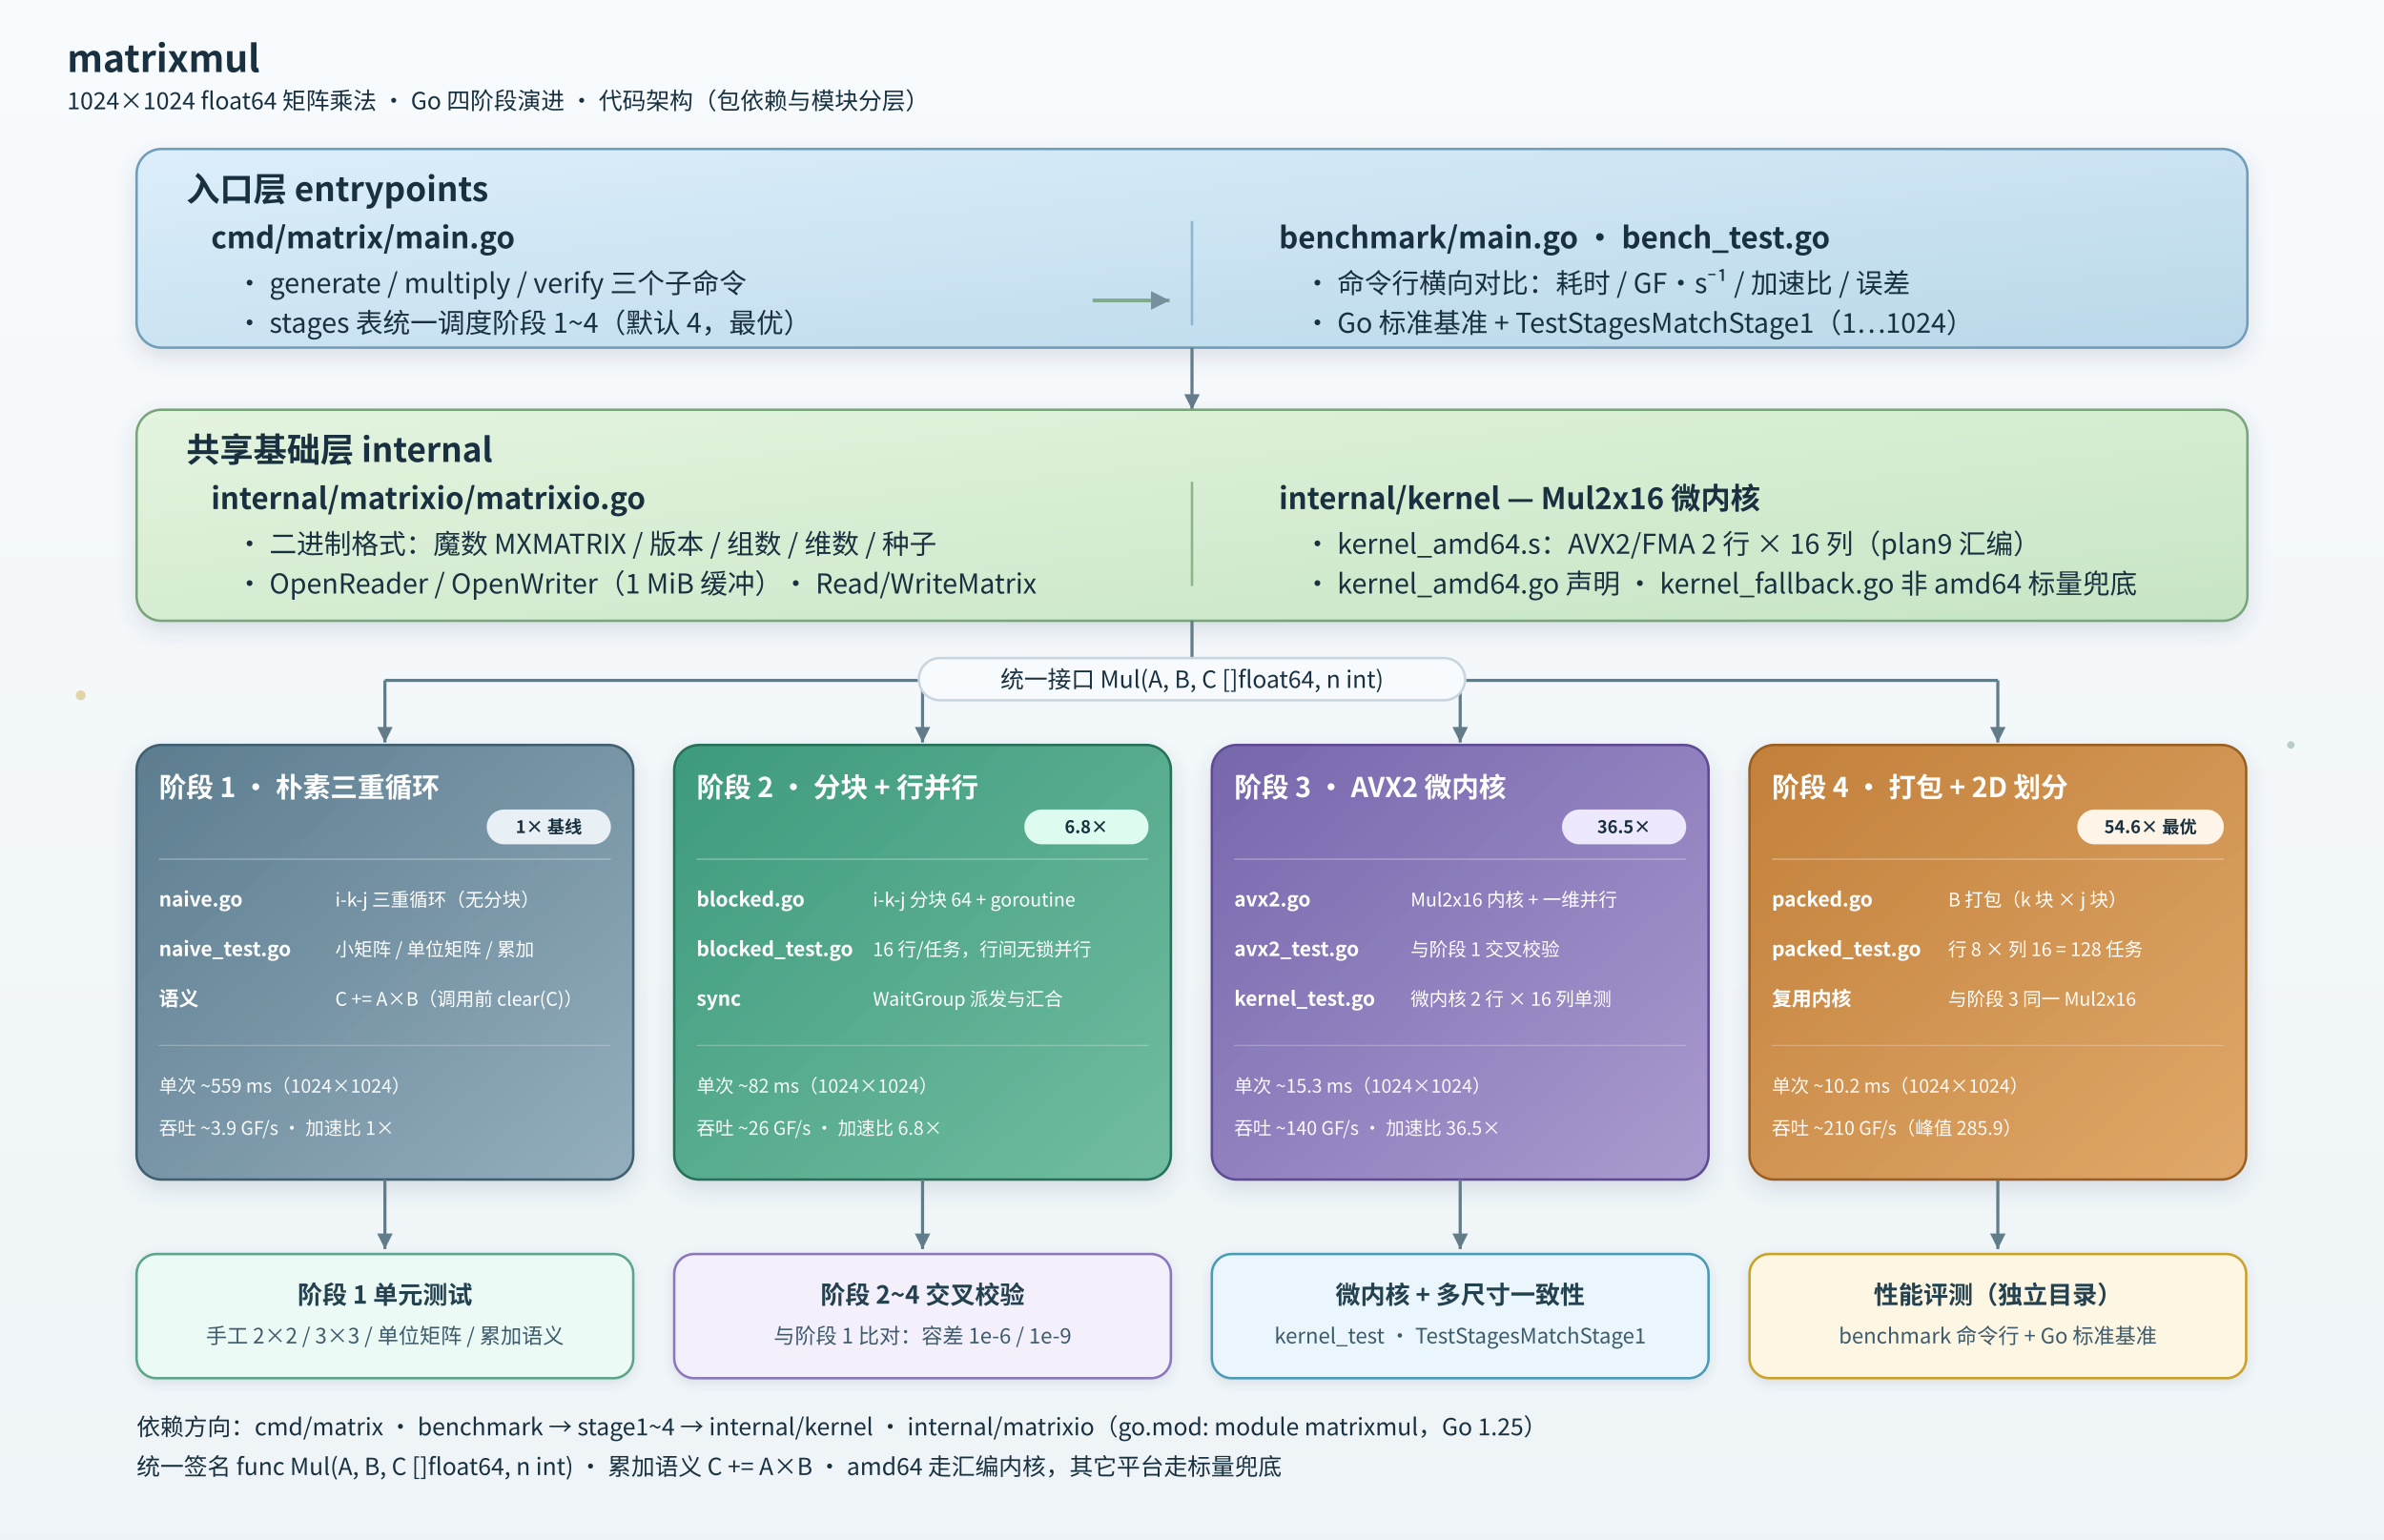
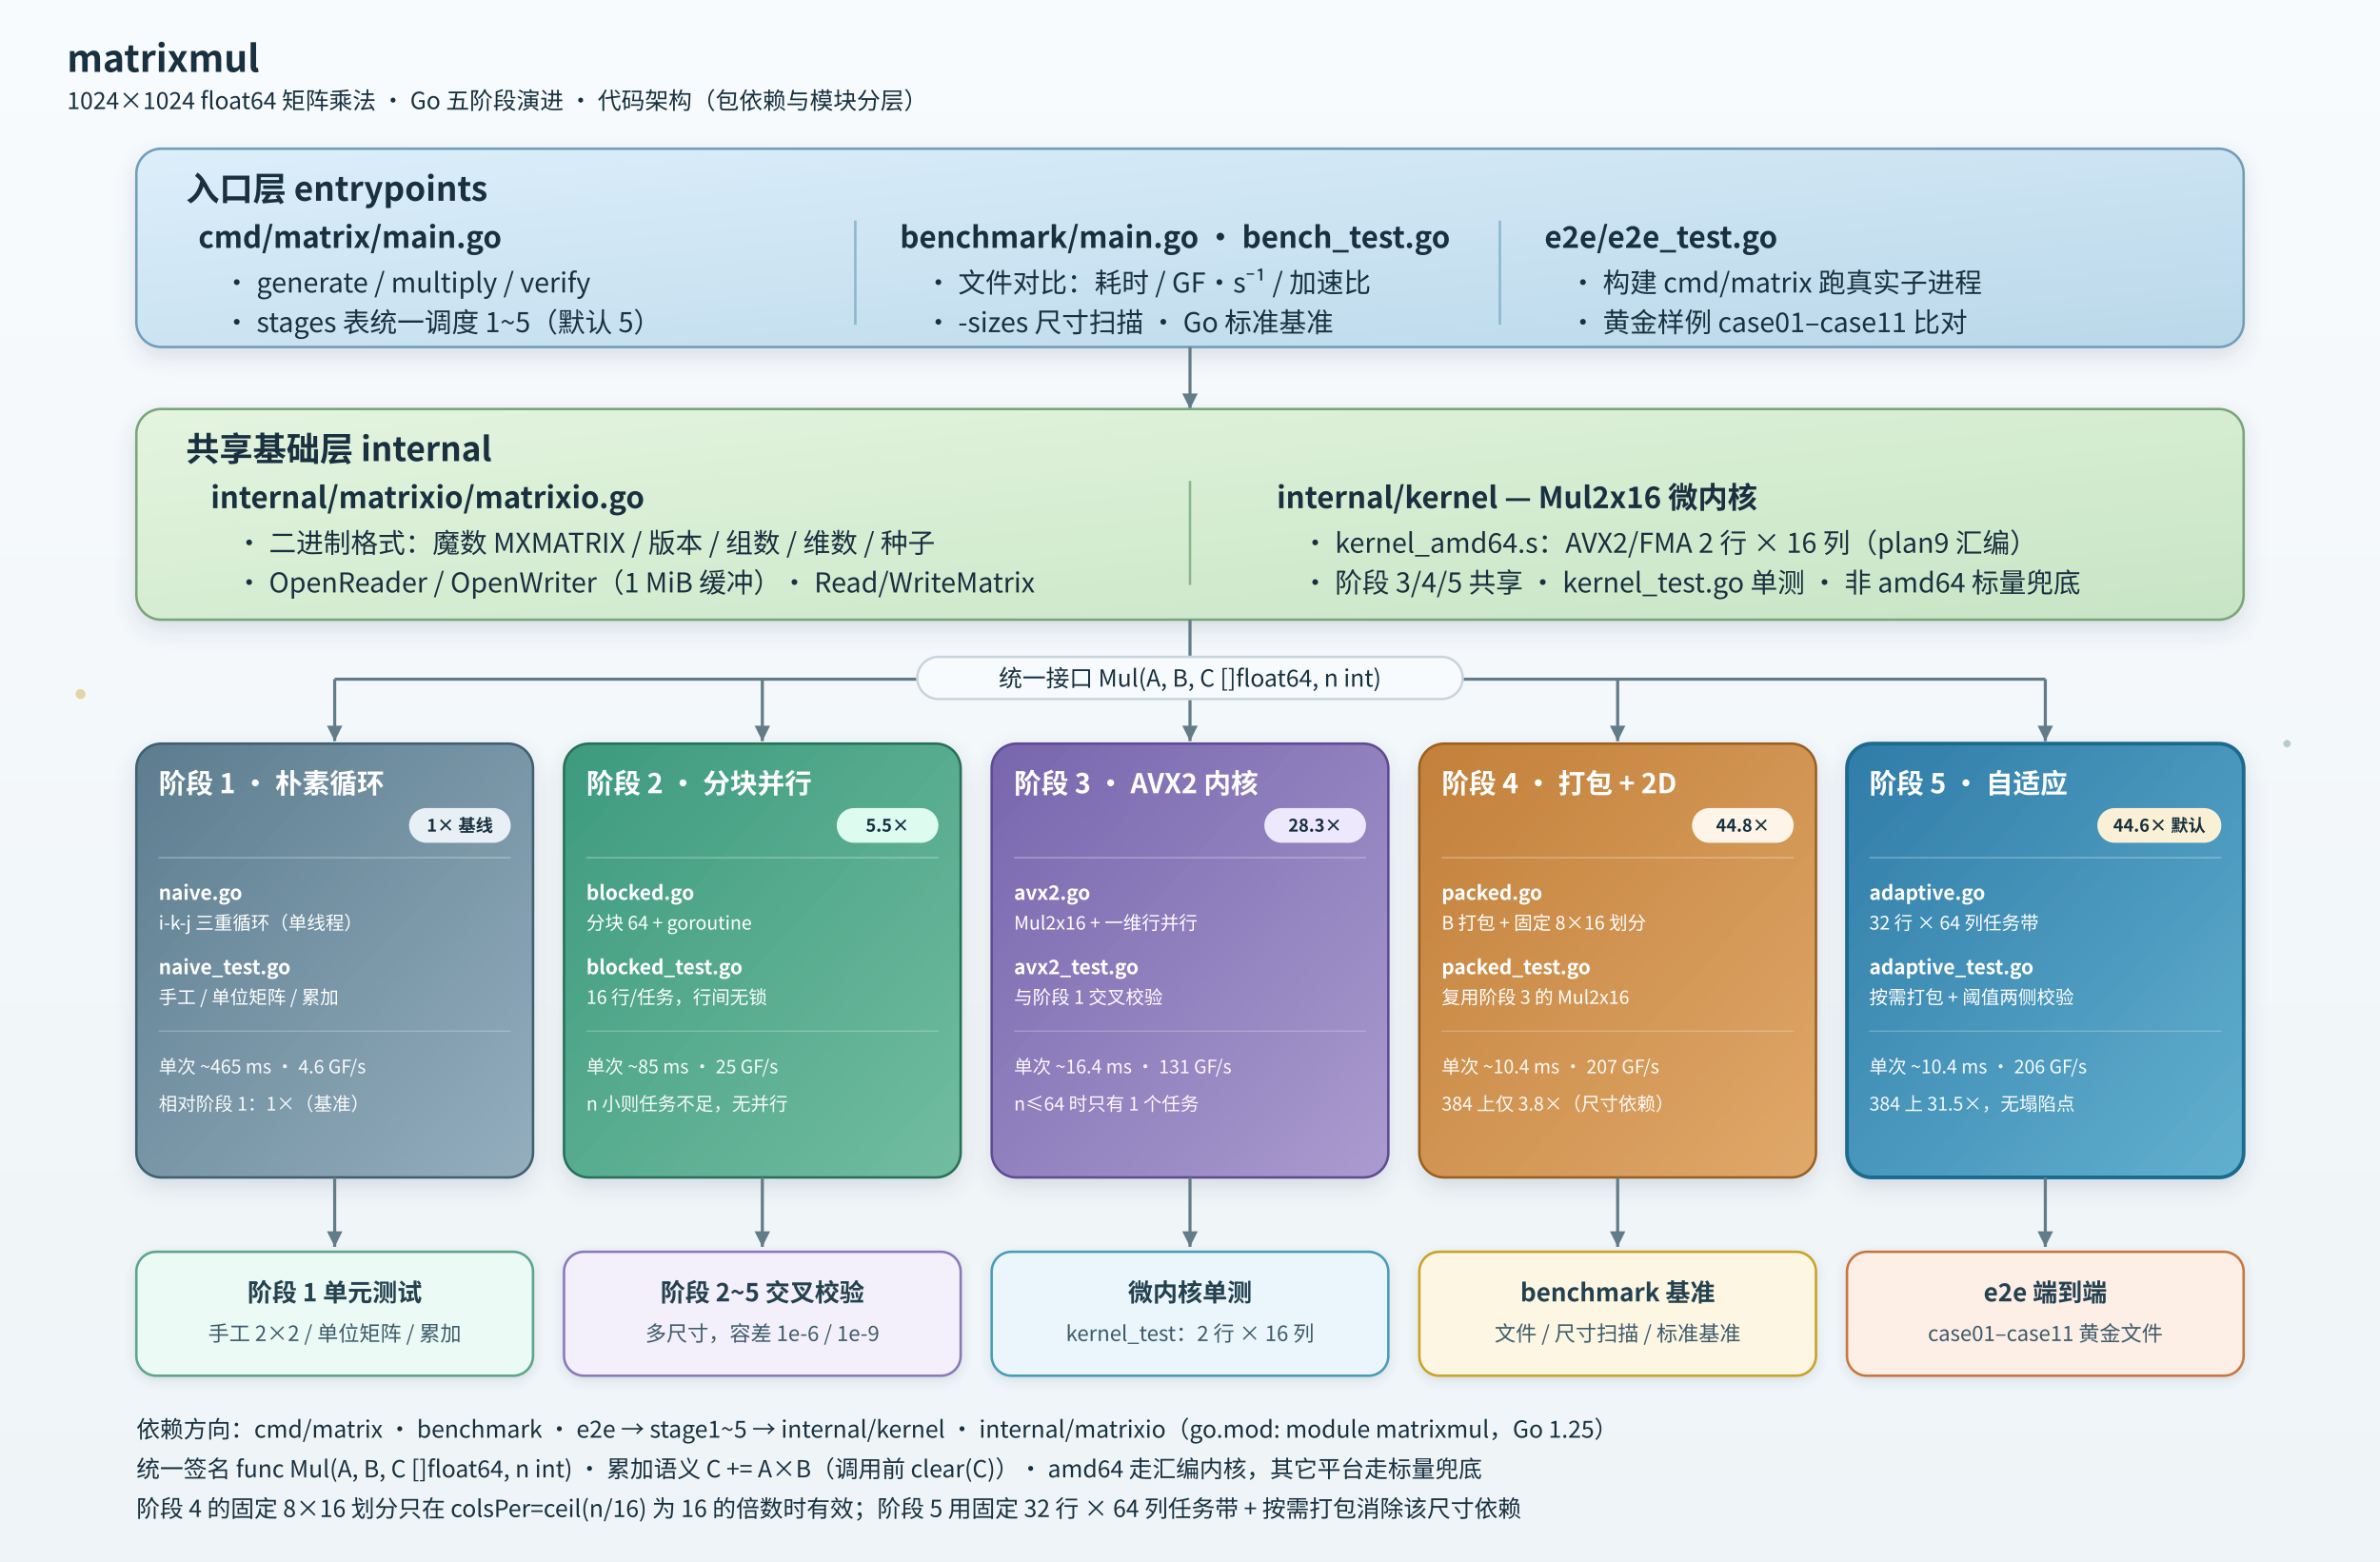
- <svg xmlns="http://www.w3.org/2000/svg" width="1920" height="1240" viewBox="0 0 1920 1240" role="img" aria-labelledby="title desc">
+ <svg xmlns="http://www.w3.org/2000/svg" width="1920" height="1260" viewBox="0 0 1920 1260" role="img" aria-labelledby="title desc">
  <defs>
    <linearGradient id="bg" x1="0" y1="0" x2="0" y2="1">
      <stop offset="0" stop-color="#f8fbfd" />
      <stop offset="1" stop-color="#eef4f7" />
    </linearGradient>
    <linearGradient id="input" x1="0" y1="0" x2="1" y2="1">
      <stop offset="0" stop-color="#dceefa" />
      <stop offset="1" stop-color="#bad8ea" />
    </linearGradient>
    <linearGradient id="core" x1="0" y1="0" x2="1" y2="1">
      <stop offset="0" stop-color="#e4f4df" />
      <stop offset="1" stop-color="#c7e5c5" />
    </linearGradient>
    <linearGradient id="stage1" x1="0" y1="0" x2="1" y2="1">
      <stop offset="0" stop-color="#5c7d8f" />
      <stop offset="1" stop-color="#94aebe" />
    </linearGradient>
    <linearGradient id="stage2" x1="0" y1="0" x2="1" y2="1">
      <stop offset="0" stop-color="#3d9a7d" />
      <stop offset="1" stop-color="#72bda1" />
    </linearGradient>
    <linearGradient id="stage3" x1="0" y1="0" x2="1" y2="1">
      <stop offset="0" stop-color="#7766ad" />
      <stop offset="1" stop-color="#aa9bcf" />
    </linearGradient>
    <linearGradient id="stage4" x1="0" y1="0" x2="1" y2="1">
      <stop offset="0" stop-color="#c2803a" />
      <stop offset="1" stop-color="#e0a86a" />
+     </linearGradient>
+     <linearGradient id="stage5" x1="0" y1="0" x2="1" y2="1">
+       <stop offset="0" stop-color="#2f7ca8" />
+       <stop offset="1" stop-color="#62b0cf" />
    </linearGradient>
    <filter id="shadow" x="-20%" y="-20%" width="140%" height="150%">
      <feDropShadow dx="0" dy="7" stdDeviation="8" flood-color="#39556a" flood-opacity="0.16" />
    </filter>
    <filter id="smallShadow" x="-20%" y="-20%" width="140%" height="150%">
      <feDropShadow dx="0" dy="3" stdDeviation="4" flood-color="#39556a" flood-opacity="0.14" />
    </filter>
    <marker id="arrow" markerWidth="7" markerHeight="7" refX="6" refY="3.5" orient="auto" markerUnits="strokeWidth">
      <path d="M1,1 L6,3.5 L1,6 Z" fill="#637c89" />
    </marker>
    <style>
      text { font-family: "Microsoft YaHei", "Noto Sans CJK SC", "PingFang SC", Arial, sans-serif; fill: #18303f; }
      .title { font-size: 30px; font-weight: 700; }
      .section { font-size: 27px; font-weight: 700; }
      .file { font-size: 24px; font-weight: 700; }
      .body { font-size: 22px; }
      .small { font-size: 19px; }
      .card-title { font-size: 22px; font-weight: 700; fill: white; }
      .card-file { font-size: 16px; font-weight: 700; fill: white; }
      .card-body { font-size: 15px; fill: white; }
      .chip { font-size: 14px; font-weight: 700; }
      .pill-title { font-size: 20px; font-weight: 700; fill: #23414f; }
      .pill-body { font-size: 17px; fill: #3d5b6b; }
    </style>
  </defs>
-   <rect width="1920" height="1240" fill="url(#bg)" />
+   <rect width="1920" height="1260" fill="url(#bg)" />
  <circle cx="120" cy="150" r="3" fill="#8fb3a5" opacity=".6" />
  <circle cx="1800" cy="180" r="5" fill="#d4b862" opacity=".55" />
  <circle cx="1845" cy="600" r="3" fill="#8fb3a5" opacity=".6" />
  <circle cx="65" cy="560" r="4" fill="#d4b862" opacity=".55" />
  <text x="54" y="58" class="title">matrixmul</text>
-   <text x="54" y="88" class="small" fill="#66808e">1024×1024 float64 矩阵乘法 · Go 四阶段演进 · 代码架构（包依赖与模块分层）</text>
+   <text x="54" y="88" class="small" fill="#66808e">1024×1024 float64 矩阵乘法 · Go 五阶段演进 · 代码架构（包依赖与模块分层）</text>
  <g filter="url(#shadow)">
    <rect x="110" y="120" width="1700" height="160" rx="20" fill="url(#input)" stroke="#6f9eb9" stroke-width="2" />
  </g>
  <text x="150" y="162" class="section">入口层 entrypoints</text>
-   <line x1="960" y1="178" x2="960" y2="262" stroke="#8bb8d0" stroke-width="2" />
-   <g transform="translate(170,200)">
+   <line x1="690" y1="178" x2="690" y2="262" stroke="#8bb8d0" stroke-width="2" />
+   <line x1="1210" y1="178" x2="1210" y2="262" stroke="#8bb8d0" stroke-width="2" />
+   <g transform="translate(160,200)">
    <text x="0" y="0" class="file">cmd/matrix/main.go</text>
-     <text x="20" y="36" class="body">• generate / multiply / verify 三个子命令</text>
-     <text x="20" y="68" class="body">• stages 表统一调度阶段 1~4（默认 4，最优）</text>
-   </g>
-   <g transform="translate(1030,200)">
+     <text x="20" y="36" class="body">• generate / multiply / verify</text>
+     <text x="20" y="68" class="body">• stages 表统一调度 1~5（默认 5）</text>
+   </g>
+   <g transform="translate(726,200)">
    <text x="0" y="0" class="file">benchmark/main.go · bench_test.go</text>
-     <text x="20" y="36" class="body">• 命令行横向对比：耗时 / GF·s⁻¹ / 加速比 / 误差</text>
-     <text x="20" y="68" class="body">• Go 标准基准 + TestStagesMatchStage1（1…1024）</text>
-   </g>
-   <path d="M880 242H942" stroke="#6f9b76" stroke-width="3" marker-end="url(#arrow)" opacity=".8" />
+     <text x="20" y="36" class="body">• 文件对比：耗时 / GF·s⁻¹ / 加速比</text>
+     <text x="20" y="68" class="body">• -sizes 尺寸扫描 · Go 标准基准</text>
+   </g>
+   <g transform="translate(1246,200)">
+     <text x="0" y="0" class="file">e2e/e2e_test.go</text>
+     <text x="20" y="36" class="body">• 构建 cmd/matrix 跑真实子进程</text>
+     <text x="20" y="68" class="body">• 黄金样例 case01–case11 比对</text>
+   </g>
  <path d="M960 280V330" stroke="#637c89" stroke-width="2.5" marker-end="url(#arrow)" />
  <g filter="url(#shadow)">
    <rect x="110" y="330" width="1700" height="170" rx="20" fill="url(#core)" stroke="#79a57a" stroke-width="2" />
  </g>
  <text x="150" y="372" class="section">共享基础层 internal</text>
  <line x1="960" y1="388" x2="960" y2="472" stroke="#8db58c" stroke-width="2" />
  <g transform="translate(170,410)">
    <text x="0" y="0" class="file">internal/matrixio/matrixio.go</text>
    <text x="20" y="36" class="body">• 二进制格式：魔数 MXMATRIX / 版本 / 组数 / 维数 / 种子</text>
    <text x="20" y="68" class="body">• OpenReader / OpenWriter（1 MiB 缓冲）· Read/WriteMatrix</text>
  </g>
  <g transform="translate(1030,410)">
    <text x="0" y="0" class="file">internal/kernel — Mul2x16 微内核</text>
    <text x="20" y="36" class="body">• kernel_amd64.s：AVX2/FMA 2 行 × 16 列（plan9 汇编）</text>
-     <text x="20" y="68" class="body">• kernel_amd64.go 声明 · kernel_fallback.go 非 amd64 标量兜底</text>
+     <text x="20" y="68" class="body">• 阶段 3/4/5 共享 · kernel_test.go 单测 · 非 amd64 标量兜底</text>
  </g>
  <path d="M960 500V548" stroke="#637c89" stroke-width="2.5" marker-end="url(#arrow)" />
-   <path d="M310 548H1609" stroke="#637c89" stroke-width="2.5" fill="none" />
-   <path d="M310 548V598" stroke="#637c89" stroke-width="2.5" marker-end="url(#arrow)" />
-   <path d="M743 548V598" stroke="#637c89" stroke-width="2.5" marker-end="url(#arrow)" />
-   <path d="M1176 548V598" stroke="#637c89" stroke-width="2.5" marker-end="url(#arrow)" />
-   <path d="M1609 548V598" stroke="#637c89" stroke-width="2.5" marker-end="url(#arrow)" />
+   <path d="M270 548H1650" stroke="#637c89" stroke-width="2.5" fill="none" />
+   <path d="M270 548V598" stroke="#637c89" stroke-width="2.5" marker-end="url(#arrow)" />
+   <path d="M615 548V598" stroke="#637c89" stroke-width="2.5" marker-end="url(#arrow)" />
+   <path d="M960 548V598" stroke="#637c89" stroke-width="2.5" marker-end="url(#arrow)" />
+   <path d="M1305 548V598" stroke="#637c89" stroke-width="2.5" marker-end="url(#arrow)" />
+   <path d="M1650 548V598" stroke="#637c89" stroke-width="2.5" marker-end="url(#arrow)" />
  <rect x="740" y="530" width="440" height="34" rx="17" fill="#f8fbfd" stroke="#c8d5de" stroke-width="2" />
  <text x="960" y="554" class="small" text-anchor="middle" fill="#4d6a7a">统一接口 Mul(A, B, C []float64, n int)</text>
  <g filter="url(#shadow)">
-     <rect x="110" y="600" width="400" height="350" rx="20" fill="url(#stage1)" stroke="#3f5f70" stroke-width="2" />
-   </g>
-   <text x="128" y="642" class="card-title">阶段 1 · 朴素三重循环</text>
-   <rect x="392" y="652" width="100" height="28" rx="14" fill="#eef5f9" opacity=".95" />
-   <text x="442" y="671" class="chip" text-anchor="middle" fill="#3f5f70">1× 基线</text>
-   <line x1="128" y1="692" x2="492" y2="692" stroke="white" opacity=".35" />
-   <text x="128" y="730" class="card-file">naive.go</text>
-   <text x="270" y="730" class="card-body">i-k-j 三重循环（无分块）</text>
-   <text x="128" y="770" class="card-file">naive_test.go</text>
-   <text x="270" y="770" class="card-body">小矩阵 / 单位矩阵 / 累加</text>
-   <text x="128" y="810" class="card-file">语义</text>
-   <text x="270" y="810" class="card-body">C += A×B（调用前 clear(C)）</text>
-   <line x1="128" y1="842" x2="492" y2="842" stroke="white" opacity=".25" />
-   <text x="128" y="880" class="card-body" opacity=".95">单次 ~559 ms（1024×1024）</text>
-   <text x="128" y="914" class="card-body" opacity=".95">吞吐 ~3.9 GF/s · 加速比 1×</text>
-   <g filter="url(#shadow)">
-     <rect x="543" y="600" width="400" height="350" rx="20" fill="url(#stage2)" stroke="#277158" stroke-width="2" />
-   </g>
-   <text x="561" y="642" class="card-title">阶段 2 · 分块 + 行并行</text>
-   <rect x="825" y="652" width="100" height="28" rx="14" fill="#e5fff4" opacity=".95" />
-   <text x="875" y="671" class="chip" text-anchor="middle" fill="#257258">6.8×</text>
-   <line x1="561" y1="692" x2="925" y2="692" stroke="white" opacity=".35" />
-   <text x="561" y="730" class="card-file">blocked.go</text>
-   <text x="703" y="730" class="card-body">i-k-j 分块 64 + goroutine</text>
-   <text x="561" y="770" class="card-file">blocked_test.go</text>
-   <text x="703" y="770" class="card-body">16 行/任务，行间无锁并行</text>
-   <text x="561" y="810" class="card-file">sync</text>
-   <text x="703" y="810" class="card-body">WaitGroup 派发与汇合</text>
-   <line x1="561" y1="842" x2="925" y2="842" stroke="white" opacity=".25" />
-   <text x="561" y="880" class="card-body" opacity=".95">单次 ~82 ms（1024×1024）</text>
-   <text x="561" y="914" class="card-body" opacity=".95">吞吐 ~26 GF/s · 加速比 6.8×</text>
-   <g filter="url(#shadow)">
-     <rect x="976" y="600" width="400" height="350" rx="20" fill="url(#stage3)" stroke="#5f4b94" stroke-width="2" />
-   </g>
-   <text x="994" y="642" class="card-title">阶段 3 · AVX2 微内核</text>
-   <rect x="1258" y="652" width="100" height="28" rx="14" fill="#f2edff" opacity=".95" />
-   <text x="1308" y="671" class="chip" text-anchor="middle" fill="#655297">36.5×</text>
-   <line x1="994" y1="692" x2="1358" y2="692" stroke="white" opacity=".35" />
-   <text x="994" y="730" class="card-file">avx2.go</text>
-   <text x="1136" y="730" class="card-body">Mul2x16 内核 + 一维并行</text>
-   <text x="994" y="770" class="card-file">avx2_test.go</text>
-   <text x="1136" y="770" class="card-body">与阶段 1 交叉校验</text>
-   <text x="994" y="810" class="card-file">kernel_test.go</text>
-   <text x="1136" y="810" class="card-body">微内核 2 行 × 16 列单测</text>
-   <line x1="994" y1="842" x2="1358" y2="842" stroke="white" opacity=".25" />
-   <text x="994" y="880" class="card-body" opacity=".95">单次 ~15.3 ms（1024×1024）</text>
-   <text x="994" y="914" class="card-body" opacity=".95">吞吐 ~140 GF/s · 加速比 36.5×</text>
-   <g filter="url(#shadow)">
-     <rect x="1409" y="600" width="400" height="350" rx="20" fill="url(#stage4)" stroke="#9a6122" stroke-width="2" />
-   </g>
-   <text x="1427" y="642" class="card-title">阶段 4 · 打包 + 2D 划分</text>
-   <rect x="1673" y="652" width="118" height="28" rx="14" fill="#fff8ec" opacity=".97" />
-   <text x="1732" y="671" class="chip" text-anchor="middle" fill="#8a5620">54.6× 最优</text>
-   <line x1="1427" y1="692" x2="1791" y2="692" stroke="white" opacity=".35" />
-   <text x="1427" y="730" class="card-file">packed.go</text>
-   <text x="1569" y="730" class="card-body">B 打包（k 块 × j 块）</text>
-   <text x="1427" y="770" class="card-file">packed_test.go</text>
-   <text x="1569" y="770" class="card-body">行 8 × 列 16 = 128 任务</text>
-   <text x="1427" y="810" class="card-file">复用内核</text>
-   <text x="1569" y="810" class="card-body">与阶段 3 同一 Mul2x16</text>
-   <line x1="1427" y1="842" x2="1791" y2="842" stroke="white" opacity=".25" />
-   <text x="1427" y="880" class="card-body" opacity=".95">单次 ~10.2 ms（1024×1024）</text>
-   <text x="1427" y="914" class="card-body" opacity=".95">吞吐 ~210 GF/s（峰值 285.9）</text>
-   <path d="M310 950V1006" stroke="#637c89" stroke-width="2.5" marker-end="url(#arrow)" />
-   <path d="M743 950V1006" stroke="#637c89" stroke-width="2.5" marker-end="url(#arrow)" />
-   <path d="M1176 950V1006" stroke="#637c89" stroke-width="2.5" marker-end="url(#arrow)" />
-   <path d="M1609 950V1006" stroke="#637c89" stroke-width="2.5" marker-end="url(#arrow)" />
-   <g filter="url(#smallShadow)">
-     <rect x="110" y="1010" width="400" height="100" rx="16" fill="#ecfaf5" stroke="#5ca58a" stroke-width="2" />
-   </g>
-   <text x="310" y="1050" class="pill-title" text-anchor="middle">阶段 1 单元测试</text>
-   <text x="310" y="1082" class="pill-body" text-anchor="middle">手工 2×2 / 3×3 / 单位矩阵 / 累加语义</text>
-   <g filter="url(#smallShadow)">
-     <rect x="543" y="1010" width="400" height="100" rx="16" fill="#f4f0fb" stroke="#8b78bb" stroke-width="2" />
-   </g>
-   <text x="743" y="1050" class="pill-title" text-anchor="middle">阶段 2~4 交叉校验</text>
-   <text x="743" y="1082" class="pill-body" text-anchor="middle">与阶段 1 比对：容差 1e-6 / 1e-9</text>
-   <g filter="url(#smallShadow)">
-     <rect x="976" y="1010" width="400" height="100" rx="16" fill="#eaf6fb" stroke="#4a9bb8" stroke-width="2" />
-   </g>
-   <text x="1176" y="1050" class="pill-title" text-anchor="middle">微内核 + 多尺寸一致性</text>
-   <text x="1176" y="1082" class="pill-body" text-anchor="middle">kernel_test · TestStagesMatchStage1</text>
-   <g filter="url(#smallShadow)">
-     <rect x="1409" y="1010" width="400" height="100" rx="16" fill="#fdf6e3" stroke="#c9a227" stroke-width="2" />
-   </g>
-   <text x="1609" y="1050" class="pill-title" text-anchor="middle">性能评测（独立目录）</text>
-   <text x="1609" y="1082" class="pill-body" text-anchor="middle">benchmark 命令行 + Go 标准基准</text>
-   <text x="110" y="1156" class="small" fill="#66808e">依赖方向：cmd/matrix · benchmark → stage1~4 → internal/kernel · internal/matrixio（go.mod: module matrixmul，Go 1.25）</text>
-   <text x="110" y="1188" class="small" fill="#66808e">统一签名 func Mul(A, B, C []float64, n int) · 累加语义 C += A×B · amd64 走汇编内核，其它平台走标量兜底</text>
+     <rect x="110" y="600" width="320" height="350" rx="20" fill="url(#stage1)" stroke="#3f5f70" stroke-width="2" />
+   </g>
+   <text x="128" y="640" class="card-title">阶段 1 · 朴素循环</text>
+   <rect x="330" y="652" width="82" height="28" rx="14" fill="#eef5f9" opacity=".95" />
+   <text x="371" y="671" class="chip" text-anchor="middle" fill="#3f5f70">1× 基线</text>
+   <line x1="128" y1="692" x2="412" y2="692" stroke="white" opacity=".35" />
+   <text x="128" y="726" class="card-file">naive.go</text>
+   <text x="128" y="750" class="card-body">i-k-j 三重循环（单线程）</text>
+   <text x="128" y="786" class="card-file">naive_test.go</text>
+   <text x="128" y="810" class="card-body">手工 / 单位矩阵 / 累加</text>
+   <line x1="128" y1="832" x2="412" y2="832" stroke="white" opacity=".25" />
+   <text x="128" y="866" class="card-body" opacity=".95">单次 ~465 ms · 4.6 GF/s</text>
+   <text x="128" y="896" class="card-body" opacity=".95">相对阶段 1：1×（基准）</text>
+   <g filter="url(#shadow)">
+     <rect x="455" y="600" width="320" height="350" rx="20" fill="url(#stage2)" stroke="#277158" stroke-width="2" />
+   </g>
+   <text x="473" y="640" class="card-title">阶段 2 · 分块并行</text>
+   <rect x="675" y="652" width="82" height="28" rx="14" fill="#e5fff4" opacity=".95" />
+   <text x="716" y="671" class="chip" text-anchor="middle" fill="#257258">5.5×</text>
+   <line x1="473" y1="692" x2="757" y2="692" stroke="white" opacity=".35" />
+   <text x="473" y="726" class="card-file">blocked.go</text>
+   <text x="473" y="750" class="card-body">分块 64 + goroutine</text>
+   <text x="473" y="786" class="card-file">blocked_test.go</text>
+   <text x="473" y="810" class="card-body">16 行/任务，行间无锁</text>
+   <line x1="473" y1="832" x2="757" y2="832" stroke="white" opacity=".25" />
+   <text x="473" y="866" class="card-body" opacity=".95">单次 ~85 ms · 25 GF/s</text>
+   <text x="473" y="896" class="card-body" opacity=".95">n 小则任务不足，无并行</text>
+   <g filter="url(#shadow)">
+     <rect x="800" y="600" width="320" height="350" rx="20" fill="url(#stage3)" stroke="#5f4b94" stroke-width="2" />
+   </g>
+   <text x="818" y="640" class="card-title">阶段 3 · AVX2 内核</text>
+   <rect x="1020" y="652" width="82" height="28" rx="14" fill="#f2edff" opacity=".95" />
+   <text x="1061" y="671" class="chip" text-anchor="middle" fill="#655297">28.3×</text>
+   <line x1="818" y1="692" x2="1102" y2="692" stroke="white" opacity=".35" />
+   <text x="818" y="726" class="card-file">avx2.go</text>
+   <text x="818" y="750" class="card-body">Mul2x16 + 一维行并行</text>
+   <text x="818" y="786" class="card-file">avx2_test.go</text>
+   <text x="818" y="810" class="card-body">与阶段 1 交叉校验</text>
+   <line x1="818" y1="832" x2="1102" y2="832" stroke="white" opacity=".25" />
+   <text x="818" y="866" class="card-body" opacity=".95">单次 ~16.4 ms · 131 GF/s</text>
+   <text x="818" y="896" class="card-body" opacity=".95">n≤64 时只有 1 个任务</text>
+   <g filter="url(#shadow)">
+     <rect x="1145" y="600" width="320" height="350" rx="20" fill="url(#stage4)" stroke="#9a6122" stroke-width="2" />
+   </g>
+   <text x="1163" y="640" class="card-title">阶段 4 · 打包 + 2D</text>
+   <rect x="1365" y="652" width="82" height="28" rx="14" fill="#fff8ec" opacity=".97" />
+   <text x="1406" y="671" class="chip" text-anchor="middle" fill="#8a5620">44.8×</text>
+   <line x1="1163" y1="692" x2="1447" y2="692" stroke="white" opacity=".35" />
+   <text x="1163" y="726" class="card-file">packed.go</text>
+   <text x="1163" y="750" class="card-body">B 打包 + 固定 8×16 划分</text>
+   <text x="1163" y="786" class="card-file">packed_test.go</text>
+   <text x="1163" y="810" class="card-body">复用阶段 3 的 Mul2x16</text>
+   <line x1="1163" y1="832" x2="1447" y2="832" stroke="white" opacity=".25" />
+   <text x="1163" y="866" class="card-body" opacity=".95">单次 ~10.4 ms · 207 GF/s</text>
+   <text x="1163" y="896" class="card-body" opacity=".95">384 上仅 3.8×（尺寸依赖）</text>
+   <g filter="url(#shadow)">
+     <rect x="1490" y="600" width="320" height="350" rx="20" fill="url(#stage5)" stroke="#1f6a8f" stroke-width="3" />
+   </g>
+   <text x="1508" y="640" class="card-title">阶段 5 · 自适应</text>
+   <rect x="1692" y="652" width="100" height="28" rx="14" fill="#fff3d6" opacity=".97" />
+   <text x="1742" y="671" class="chip" text-anchor="middle" fill="#8a6a12">44.6× 默认</text>
+   <line x1="1508" y1="692" x2="1792" y2="692" stroke="white" opacity=".35" />
+   <text x="1508" y="726" class="card-file">adaptive.go</text>
+   <text x="1508" y="750" class="card-body">32 行 × 64 列任务带</text>
+   <text x="1508" y="786" class="card-file">adaptive_test.go</text>
+   <text x="1508" y="810" class="card-body">按需打包 + 阈值两侧校验</text>
+   <line x1="1508" y1="832" x2="1792" y2="832" stroke="white" opacity=".25" />
+   <text x="1508" y="866" class="card-body" opacity=".95">单次 ~10.4 ms · 206 GF/s</text>
+   <text x="1508" y="896" class="card-body" opacity=".95">384 上 31.5×，无塌陷点</text>
+   <path d="M270 950V1006" stroke="#637c89" stroke-width="2.5" marker-end="url(#arrow)" />
+   <path d="M615 950V1006" stroke="#637c89" stroke-width="2.5" marker-end="url(#arrow)" />
+   <path d="M960 950V1006" stroke="#637c89" stroke-width="2.5" marker-end="url(#arrow)" />
+   <path d="M1305 950V1006" stroke="#637c89" stroke-width="2.5" marker-end="url(#arrow)" />
+   <path d="M1650 950V1006" stroke="#637c89" stroke-width="2.5" marker-end="url(#arrow)" />
+   <g filter="url(#smallShadow)">
+     <rect x="110" y="1010" width="320" height="100" rx="16" fill="#ecfaf5" stroke="#5ca58a" stroke-width="2" />
+   </g>
+   <text x="270" y="1050" class="pill-title" text-anchor="middle">阶段 1 单元测试</text>
+   <text x="270" y="1082" class="pill-body" text-anchor="middle">手工 2×2 / 单位矩阵 / 累加</text>
+   <g filter="url(#smallShadow)">
+     <rect x="455" y="1010" width="320" height="100" rx="16" fill="#f4f0fb" stroke="#8b78bb" stroke-width="2" />
+   </g>
+   <text x="615" y="1050" class="pill-title" text-anchor="middle">阶段 2~5 交叉校验</text>
+   <text x="615" y="1082" class="pill-body" text-anchor="middle">多尺寸，容差 1e-6 / 1e-9</text>
+   <g filter="url(#smallShadow)">
+     <rect x="800" y="1010" width="320" height="100" rx="16" fill="#eaf6fb" stroke="#4a9bb8" stroke-width="2" />
+   </g>
+   <text x="960" y="1050" class="pill-title" text-anchor="middle">微内核单测</text>
+   <text x="960" y="1082" class="pill-body" text-anchor="middle">kernel_test：2 行 × 16 列</text>
+   <g filter="url(#smallShadow)">
+     <rect x="1145" y="1010" width="320" height="100" rx="16" fill="#fdf6e3" stroke="#c9a227" stroke-width="2" />
+   </g>
+   <text x="1305" y="1050" class="pill-title" text-anchor="middle">benchmark 基准</text>
+   <text x="1305" y="1082" class="pill-body" text-anchor="middle">文件 / 尺寸扫描 / 标准基准</text>
+   <g filter="url(#smallShadow)">
+     <rect x="1490" y="1010" width="320" height="100" rx="16" fill="#fdeee6" stroke="#c8763f" stroke-width="2" />
+   </g>
+   <text x="1650" y="1050" class="pill-title" text-anchor="middle">e2e 端到端</text>
+   <text x="1650" y="1082" class="pill-body" text-anchor="middle">case01–case11 黄金文件</text>
+   <text x="110" y="1160" class="small" fill="#66808e">依赖方向：cmd/matrix · benchmark · e2e → stage1~5 → internal/kernel · internal/matrixio（go.mod: module matrixmul，Go 1.25）</text>
+   <text x="110" y="1192" class="small" fill="#66808e">统一签名 func Mul(A, B, C []float64, n int) · 累加语义 C += A×B（调用前 clear(C)）· amd64 走汇编内核，其它平台走标量兜底</text>
+   <text x="110" y="1224" class="small" fill="#66808e">阶段 4 的固定 8×16 划分只在 colsPer=ceil(n/16) 为 16 的倍数时有效；阶段 5 用固定 32 行 × 64 列任务带 + 按需打包消除该尺寸依赖</text>
</svg>
